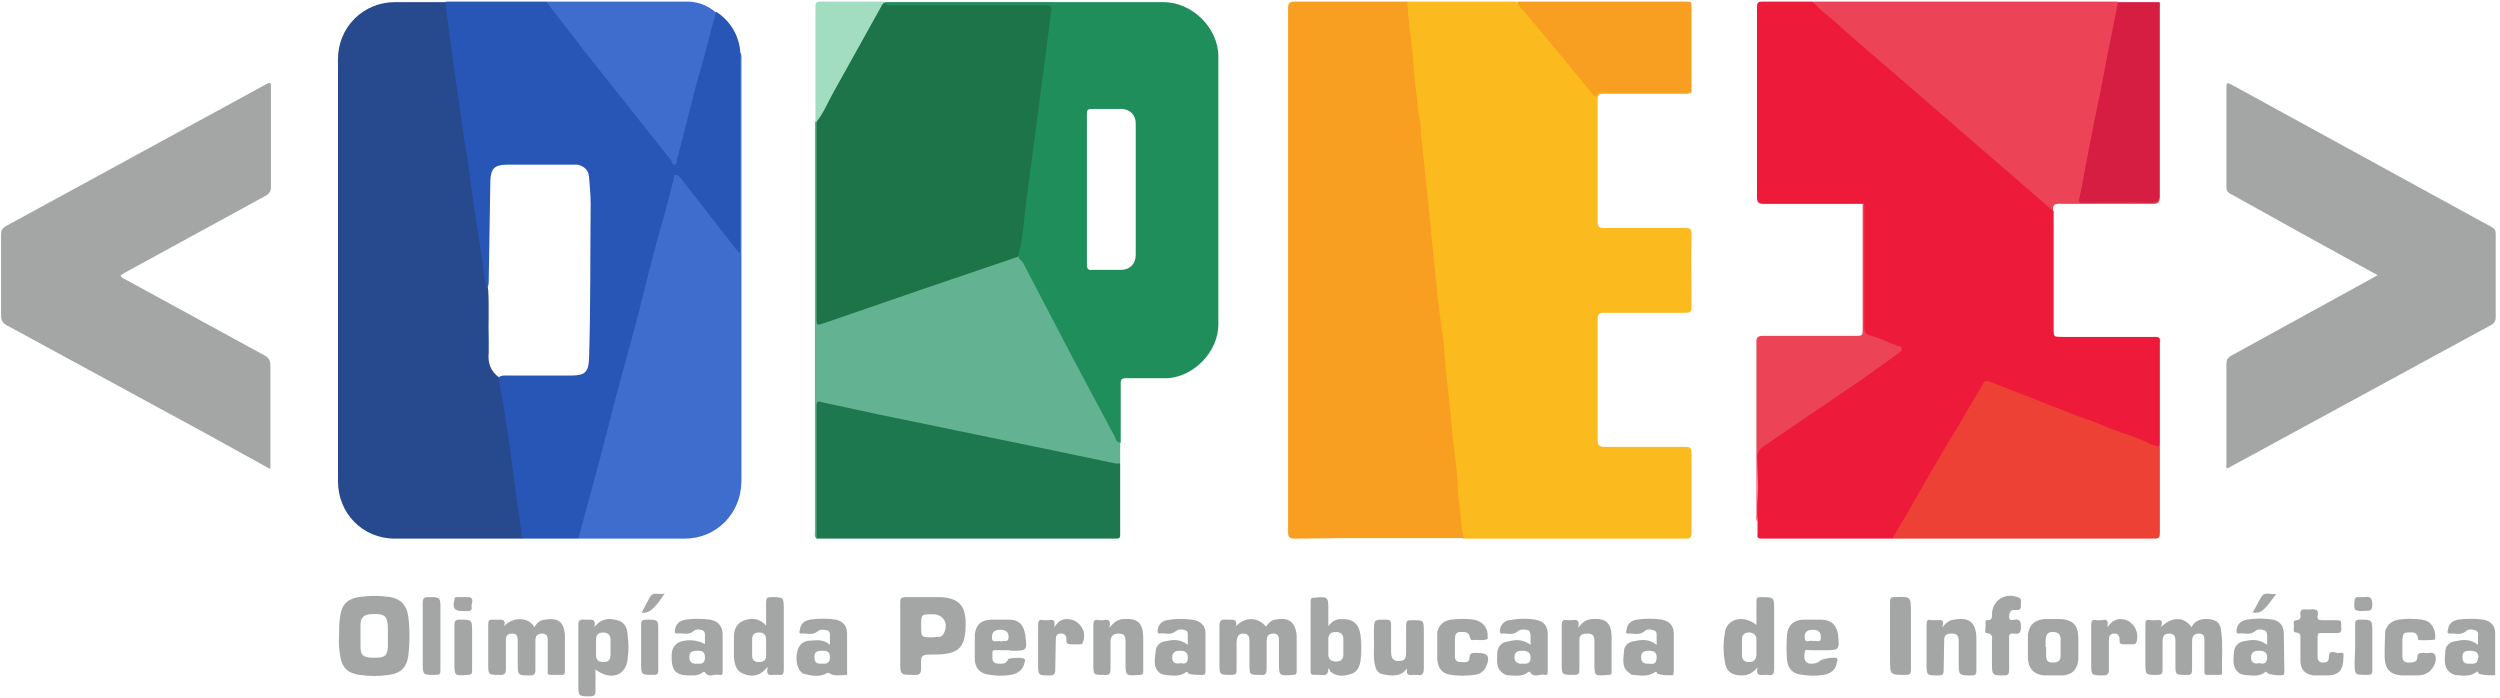
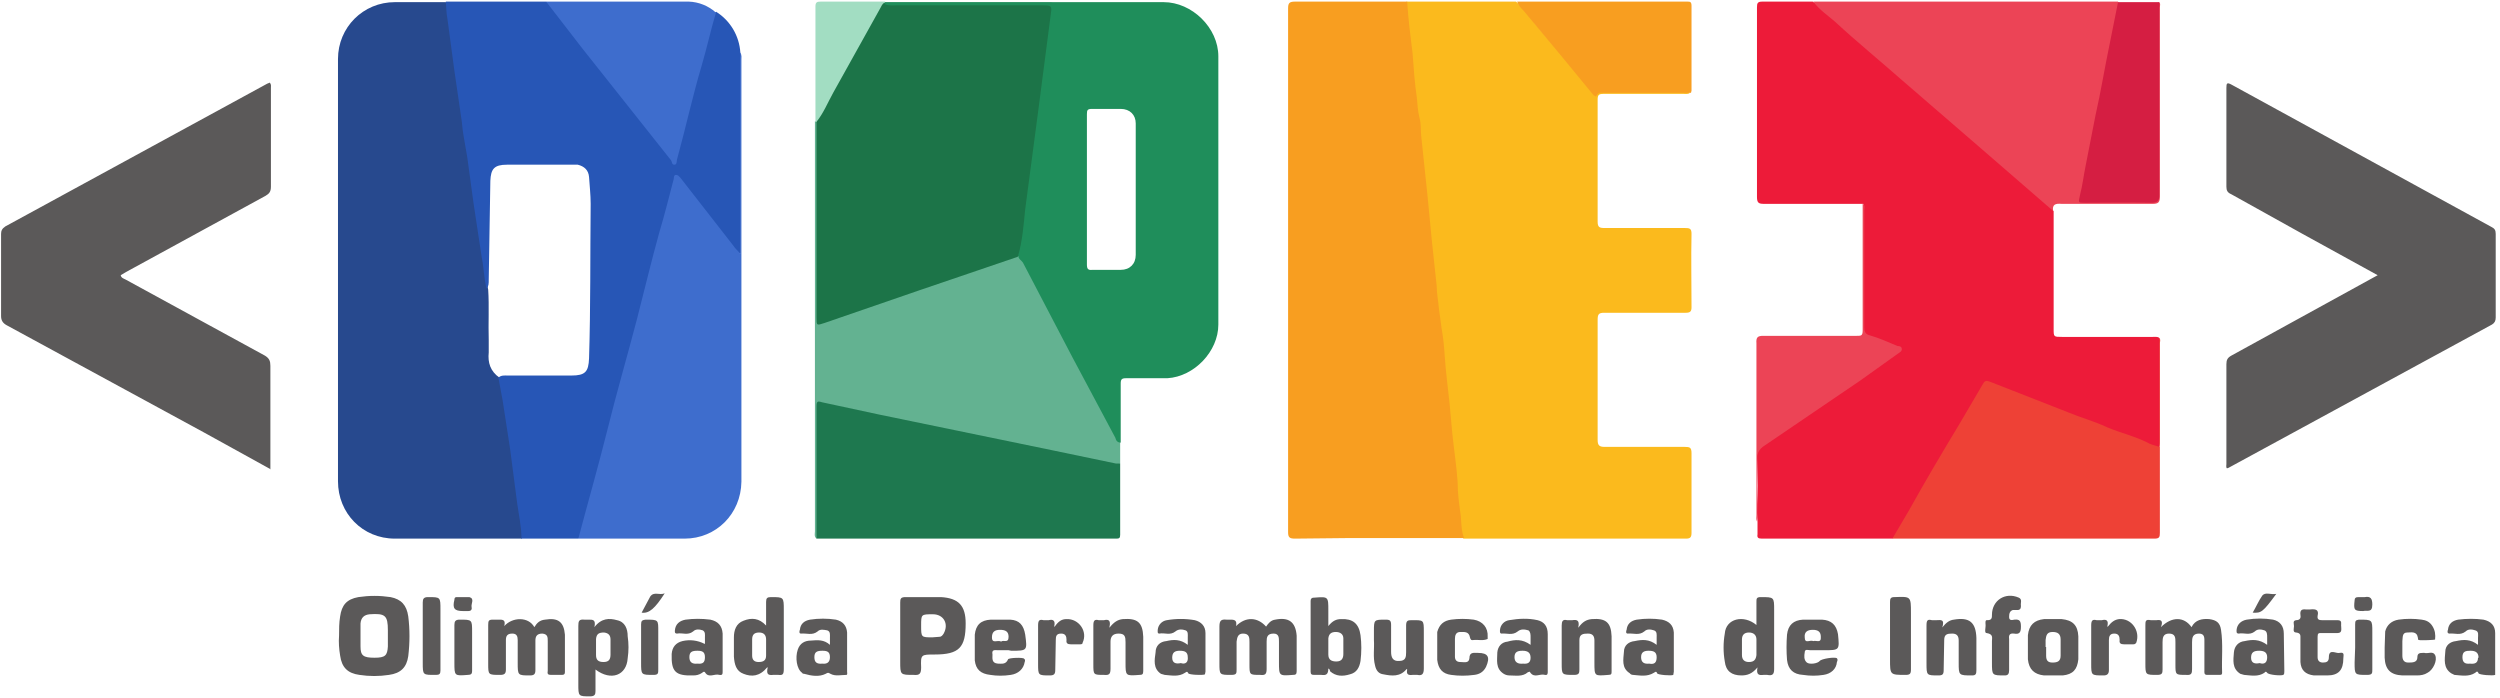
<svg xmlns="http://www.w3.org/2000/svg" width="466" height="130">
  <g fill="none">
    <path fill="#ED1B39" d="M347.3 38h-18.5c-1 0-1.3-.2-1.3-1.3V1.4c0-.8.1-1.1 1-1.1h9.4c1.7 1 3 2.5 4.5 3.8l10.3 8.8 10 8.8 9.8 8.4 9.4 8.2c.4.3.7.7.9 1.1v21.9c0 1.5 0 1.5 1.6 1.5h16.8c.4 0 1-.1 1.3.2.2.3.1.7.1 1v18.2c0 1.4-.1 1.5-1.4 1-2.3-1-4.7-1.8-7-2.7l-7.3-2.8-15.5-6c-1-.4-1.4-.2-2 .7L362 85.2l-7.8 13.2c-.4.7-.7 1.4-1.4 2h-24.4c-.7 0-.9-.2-.8-.8v-2.3c-.2-2.2 0-4.5 0-6.7l-.1-5.9c0-.6.2-1 .7-1.5 8.3-5.6 16.4-11.4 24.6-17l.6-.5c.6-.5.6-.9-.2-1.2-1.6-.6-3-1.3-4.7-1.8-.8-.2-1.1-.6-1.1-1.5v-22c0-.4.1-.9-.1-1.2" />
    <path fill="#FBBA1D" d="M315 17.3c-.3.3-.8.2-1.2.2h-14.9c-.9 0-1.1.2-1.1 1.1v22.7c0 1 .3 1.2 1.2 1.2h15c1 0 1.3.1 1.3 1.1-.1 4.6 0 9.1 0 13.7 0 .8-.3 1-1.1 1H299c-1 0-1.2.3-1.2 1.3V82c0 1 .3 1.3 1.3 1.3H314c1 0 1.3.1 1.3 1.2v14.8c0 .8-.2 1.1-1 1.1h-41.5a2 2 0 0 1-.7-1.4l-1.6-15.4-1.5-15.7-1-9-1.4-12.9-1.6-15.7a296 296 0 0 0-1.3-11.3c-.5-3.5-.7-7-1-10.4l-.7-6.3c-.1-.7-.3-1.4.2-2h20.4c1.3 1.2 2.3 2.5 3.3 3.8 3.4 4.1 7 8.2 10.3 12.3.5.7 1 1.2 1.9.7.2-.1.5 0 .8 0h14.7c.5 0 1-.1 1.4.2" />
    <path fill="#F89E20" d="M262.3.3c.2 3.3.6 6.4 1 9.6.2 2.8.4 5.6.8 8.3.1 1.3.2 2.6.5 3.8.3 1 .2 2.1.3 3.2l1.2 11.4.8 8.3.9 8.4c0 1.4.3 2.8.4 4.1l.5 3.7c.3 1.7.5 3.5.6 5.3.2 3 .6 5.9.9 8.8l.5 5.5c.3 3 .8 6.1 1 9.1 0 2.2.3 4.3.6 6.4.1 1.4.1 2.8.6 4.1h-22l-9.5.1c-1 0-1.3-.2-1.3-1.2V1.6c0-1 .2-1.3 1.3-1.3h21m52.6 17h-16c-.5 0-1-.2-1.4.5-.1.4-.4 0-.6-.1l-6-7.3-7-8.4c-.5-.5-1-1-1.2-1.7h31.7c.5 0 .8 0 .8.8v15.8l-.1.4" />
    <path fill="#27498E" d="M97.2 100.4H73.6c-6 0-10.6-4.7-10.6-10.7V11C63 5.1 67.7.4 73.6.4h9.5c.4.5.4 1.2.5 1.7 1 8 2.1 15.9 3.3 23.8l1.7 10.9 2.3 16.7.1.5c.2 3.1 0 6.3.1 9.4v2.3c-.2 1.9.3 3.5 2 4.7.5 1.2.8 2.4.9 3.7l3.5 24.8c0 .5.1 1-.3 1.6" />
    <path fill="#2756B6" d="M90.7 53.8c-.5-1.9-.5-3.9-.9-5.8l-1.5-9.9-1-7.3c-.3-2.7-1-5.3-1.2-8l-1.4-9.6-1.3-9.7c-.2-1-.2-2-.3-3.2h18.7c.6.3.9.8 1.3 1.3l18.6 23.7 4 4.9 1-3.7c1-4.2 2-8.5 3.3-12.6l2.9-10.7c.1-.4.2-.8.6-1a9.7 9.7 0 0 1 4.5 7.6c.2.4.1.7.1 1v36.5c-.8 0-1.2-.7-1.6-1.2l-8.6-11-1.2-1.4c-.4-.6-.7-.5-.9.2l-1.3 5.1c-1.7 6.1-3.4 12.2-4.9 18.3-1 4.4-2.2 8.7-3.4 13-2.1 7.4-4 15-6 22.4-.5 2.2-1.3 4.4-1.8 6.7a2 2 0 0 1-.6 1H97.2c0-2.3-.5-4.4-.8-6.6l-1.3-10-1.4-9.1-.8-4.3c.5-.5 1.2-.4 1.8-.4h11.8c2.6 0 3.2-.7 3.3-3.2.3-9.6.2-19.2.3-28.8 0-1.7-.2-3.4-.3-5-.1-1.3-.9-2-2.1-2.3H94.5c-2.4 0-3 .8-3.1 3l-.3 18.5c0 .6 0 1.2-.4 1.6" />
-     <path fill="#A4A6A6" d="M443.2 51.3l-14-7.7-13.3-7.4c-.7-.3-.9-.7-.9-1.4V16.4c0-.9.1-1.1 1-.6l48.4 26.5c.6.3.8.6.8 1.3v15.6c0 .6-.2 1-.7 1.3l-49.1 26.7-.3.1c-.2-.2-.1-.6-.1-.8V67.9c0-.8.2-1.2.9-1.6l26.2-14.4 1.1-.6zM50.5 87.5L38 80.6l-36.8-20c-.7-.4-1-.9-1-1.7V43.6c0-.6.2-1 .8-1.4l48.8-26.6.5-.2c.3.4.2.7.2 1v18.4c0 .9-.3 1.3-1 1.7l-26 14.2-1 .6c.1.5.5.6.9.8l26 14.2c.8.5 1 1 1 1.9v19.3h.1zm179.9 29.2c1.8-1.8 4-1.7 5.6.1.4-.6.9-1.2 1.7-1.3 2.5-.5 3.8.4 4 3v6.6c0 .6-.2.7-.7.7-2.6.2-2.6.2-2.6-2.4v-3.8c0-.7 0-1.5-1-1.5-1.2 0-1.3.7-1.3 1.5v5.1c0 1-.3 1.2-1.2 1.1-2 0-2 0-2-2v-4.1c0-.8 0-1.6-1.2-1.6-1 0-1.1.8-1.2 1.5v5.2c0 .7 0 1-1 1-2.2 0-2.2 0-2.2-2.2v-6.8c0-1.1.3-1.4 1.3-1.3h.8c.8 0 1.2.2 1 1.2zm-136.4 0c1.5-1.7 4.5-1.8 5.6.2.5-.8 1-1.3 2-1.4 2.4-.4 3.5.4 3.7 2.8v7c0 .4-.2.5-.6.5h-2c-.6 0-.7-.2-.6-.8v-5.5c0-.7 0-1.3-1-1.4-1 0-1.3.5-1.3 1.3v5.5c0 .7-.2 1-1 1-2.3 0-2.3 0-2.3-2.4v-4.2c0-.7-.2-1.2-1-1.2-.9 0-1.2.4-1.2 1.2v5.5c0 .8-.3 1-1.1 1-2.2 0-2.2 0-2.2-2.1v-7.2c0-.8.1-1 .9-1h1.3c.8 0 1 .3.8 1.2zm308.8.2c2-2 4.3-2 5.7 0 .7-1.4 2-1.6 3.3-1.5 1.4.2 2 .7 2.2 2 .4 2.7.1 5.3.2 7.9 0 .3 0 .5-.4.5h-2.4c-.6 0-.5-.5-.5-.8v-5.3c0-.7.1-1.6-1-1.6-1.2 0-1.3.8-1.3 1.6v5c0 .8-.1 1.2-1.1 1.1-2 0-2 0-2-2v-4.1c0-.8 0-1.6-1.2-1.6-1.1 0-1.2.8-1.2 1.6v5.1c0 .7-.1 1-1 1-2.2 0-2.2 0-2.2-2.2v-7c0-.8 0-1.2 1-1h1.1c.7-.1 1.3 0 .8 1.3zm-140.6 7.8c-1.2 1.5-2.8 1.3-4.3 1-.9-.1-1.4-.7-1.6-1.7-.4-1.5-.1-3.1-.2-4.7v-1.6c0-2.2 0-2.2 2.2-2.2.8 0 1 .2 1 1v5c0 1 .3 1.8 1.5 1.7 1.2 0 1.3-.7 1.3-1.6v-5c0-.9.3-1 1-1 2.3 0 2.3-.1 2.3 2.2v6.8c0 1-.3 1.4-1.2 1.2h-.9c-.8.1-1.2-.1-1-1l-.1-.1zm32-7.7c.8-1.1 1.5-1.5 2.5-1.6 2.6-.2 3.6.6 3.7 3.2v6.5c0 .5 0 .7-.6.7-2.6.2-2.6.3-2.6-2.3v-4.1c0-.8-.3-1.3-1.2-1.3-.9 0-1.6.1-1.6 1.2v5.5c0 .7-.1 1-1 1-2.3 0-2.3 0-2.3-2.2v-7c0-.8.2-1.2 1-1h1c.7-.1 1.4-.1 1.1 1.3v.1zm-87.4 0c.8-1 1.5-1.5 2.5-1.6 2.7-.2 3.7.6 3.8 3.3v6.4c0 .6-.2.7-.7.7-2.6.2-2.6.2-2.6-2.3v-3.8c0-1-.1-1.6-1.3-1.6-1.1 0-1.5.6-1.5 1.5v5c0 1-.2 1.3-1.2 1.2-2 0-2 0-2-2v-7.2c0-.9.2-1.2 1-1h1c.8-.2 1.3 0 1 1.3v.1zm155.2 0c.8-1 1.4-1.4 2.2-1.5 2.9-.5 4.1.5 4.2 3.4v6c0 .7-.1 1-.8 1-2.5 0-2.5 0-2.5-2.4v-4.1c0-.8-.3-1.3-1.2-1.3-.9 0-1.5.1-1.5 1.2l-.1 5.6c0 .8-.2 1-1 1-2.2 0-2.2 0-2.2-2.3v-7c0-1 .2-1.2 1-1h.9c.7 0 1.6-.3 1 1.5v-.1zm-94.1 3.6v-2.8c.4-1.4 1.2-2.1 2.6-2.3a16 16 0 0 1 4.2 0c1.7.3 2.7 1.5 2.6 3.2v.4c-.9.4-1.8.1-2.6.2-.5.1-.6-.1-.7-.5-.2-1.1-1-1-1.8-1s-1 .6-1 1.3v3.3c0 .7.4 1 1 1 .7 0 1.6.3 1.7-.7 0-1.2.8-1 1.6-1 1.9 0 2.3.8 1.5 2.6-.5 1-1.3 1.4-2.2 1.5-1.5.2-2.9.2-4.3 0-1.6-.2-2.4-1.1-2.6-2.8v-2.4zm176.6.1l.1-3c.3-1.2 1.2-2 2.5-2.2 1.4-.2 2.9-.2 4.3 0 .8.1 1.5.4 2 1.2.5.8.6 1.6.5 2.5 0 .1-2.7.2-3 .1-.2 0-.2-.2-.2-.4-.2-1.3-1.2-1-2-1-1 0-.8 1-.9 1.6v2.7c0 .8.3 1.3 1.1 1.3s1.7 0 1.7-1c0-.7.4-.8 1-.8h.3c.7.2 1.6-.4 2 .4.5 1-.4 2.8-1.4 3.3-.6.4-1.3.5-2 .5h-2.7c-2.2-.1-3.2-1.1-3.3-3.3v-2 .1zm-15.7.3v-2c0-.5.1-1-.8-1.1-.7 0-.4-.8-.4-1.2 0-.4-.3-1 .4-1.1.8 0 .9-.5.8-1-.1-.8.2-1.1 1-1h.8c1-.1 1.7 0 1.4 1.2-.1.7.3.8.8.8h2.9c1 0 .6.7.7 1.2 0 .5.2 1.2-.7 1.2h-3c-.5 0-.7 0-.7.7v3.8c0 .7.4 1 1 1 .7 0 1.1-.2 1.1-1 0-1.7 1.4-.6 2-.8 1-.2.7.5.7 1 0 2.2-.9 3.2-3 3.2h-2.5c-1.6-.2-2.4-1-2.5-2.5V121zm-57.5 1v-2.5c0-.6.3-1.3-1-1.5-.5 0-.1-1.1-.2-1.7 0-.3-.1-.8.4-.7.8 0 .8-.5.8-1 0-2.7 2.5-4.3 5-3.2.7.3.3 1 .4 1.5 0 .3 0 .7-.5.8h-1c-.6.2-.7.7-.7 1.3 0 .7.5.6 1 .5 1-.1 1.2.3 1.2 1.3s-.2 1.5-1.3 1.3c-.8-.1-1 .3-.9 1v5.8c0 .7-.2 1-.8 1-2.4 0-2.4 0-2.4-2.4V122zm-19-3.5v-6.3c0-.6.1-.9.8-.9 3.1-.1 3.1-.2 3.1 3v10.5c0 .8-.2 1-1 1-2.9 0-2.9 0-2.9-2.9v-4.4zm40.6-1.7c.7-.9 1.3-1.3 2.1-1.4 2.3-.2 4 2.2 3.2 4.4-.2.3-.4.3-.6.3h-1.7c-.6 0-.9-.2-.8-.8 0-.7-.2-1.2-1-1.2s-1 .5-1 1.2v5.6c0 .7-.3 1-1 1-2.3 0-2.3 0-2.3-2.2v-7.1c0-.9.2-1.2 1-1h1c.8-.2 1.3 0 1 1.2h.1zm-196.3 0c.7-1 1.3-1.4 2.2-1.4 2.3-.1 4 2.3 3 4.4 0 .3-.3.3-.5.3h-1.7c-.6 0-.9-.2-.8-.8 0-.7-.2-1.2-1-1.2-.9 0-1 .5-1 1.2l-.1 5.6c0 .7-.2 1-1 1-2.2 0-2.2 0-2.2-2.2v-7.1c0-.9.2-1.2 1-1h1c.7-.2 1.3 0 1 1.2h.1zm-114.5 1.7v6.5c0 .6-.2.8-.8.8-2.5 0-2.5.1-2.5-2.3v-11.2c0-.7.2-1 1-1 2.3 0 2.3 0 2.3 2.3v4.9zm37.4 2.2v-4.3c0-.7.2-.8.8-.9 2.5 0 2.4 0 2.4 2.3v7c0 .7 0 1-.9 1-2.3 0-2.3 0-2.3-2.3v-2.8zm319.5 0v-4.3c0-.7.1-.8.7-.9 2.5 0 2.5 0 2.5 2.3v7c0 .7 0 1-1 1-2.3 0-2.3 0-2.3-2.3l.1-2.8zm-351 .1v4.3c0 .5-.2.7-.8.7-2.5.2-2.5.2-2.5-2.3v-7c0-.7.2-1 1-1 2.3 0 2.3 0 2.3 2.3v3zm-1.7-6.9c-1.6 0-2-.5-1.6-2.1 0-.3.1-.5.4-.5h2.4c1 .3.3 1.2.4 1.8.1.4 0 .8-.6.8h-1zm354.2 0c-1.7 0-1.8-.2-1.6-2 0-.4.2-.6.7-.6h1.2c1.1-.2 1.4.3 1.4 1.4 0 1.6-1 1-1.7 1.2zm-368.2 4.6v-1c0-2.8-.5-3.2-3.4-3-1 .1-1.6.6-1.7 1.7v4.3c0 1.7.5 2.1 2.6 2.1 2 0 2.4-.4 2.5-2.1v-2zm-9.1 0c0-1.2 0-2.4.2-3.6.3-2.1 1.2-3.2 3.4-3.6 2-.3 4-.3 6 0 2 .4 3 1.5 3.3 3.6.3 2.4.3 4.9 0 7.4-.3 2.1-1.4 3.2-3.6 3.5a18 18 0 0 1-5.5 0c-2.2-.3-3.3-1.4-3.6-3.6-.2-1.2-.3-2.5-.2-3.7zm110.6.3l1.3-.1c.4 0 .6-.3.8-.6 1-1.8 0-3.6-2-3.6-2.2 0-2.2 0-2.2 2.1 0 2.2 0 2.2 2.1 2.2zm-6-.3v-6.2c0-.7.1-1 1-1h6.6c3.3.2 4.6 1.6 4.6 4.9 0 4.5-1.2 5.8-5.8 5.8-2.5 0-2.6 0-2.5 2.4 0 1.2-.3 1.5-1.4 1.4-2.5 0-2.5 0-2.5-2.5v-4.8zm-27.6 2.1v1.6c0 .8.4 1.2 1.2 1.2.9 0 1.4-.3 1.4-1.2v-3c0-.8-.4-1.3-1.3-1.3s-1.3.4-1.3 1.3v1.4zm2.8 3.8c-1.4 1.7-2.9 1.8-4.4 1.2-1.4-.5-1.7-1.8-1.8-3.2v-3.6c0-1.3.4-2.6 1.8-3.1 1.5-.6 2.9-.5 4.2.9v-4.4c0-.7.2-.9.9-.9 2.4 0 2.4 0 2.4 2.4v11c0 1-.2 1.2-1 1.1h-1c-.9.1-1.3-.1-1-1.4h-.1zm181.7-2.3c0 .9.5 1.3 1.3 1.3 1 0 1.3-.5 1.4-1.3v-2.9c0-.8-.5-1.3-1.4-1.3-.9 0-1.3.5-1.3 1.3v2.9zm2.9 2.3c-1 1.2-1.9 1.5-3 1.5-1.8 0-2.9-.8-3.1-2.6-.3-1.7-.3-3.5 0-5.2.2-2.8 3.5-3.6 5.9-1.6v-4.3c0-.6 0-.9.8-.9 2.5 0 2.5 0 2.5 2.4v11c0 1-.3 1.3-1.3 1.1h-.7c-.8.1-1.4 0-1.1-1.4zm-77.2-3.7V119c0-.8-.6-1.2-1.4-1.2-.8 0-1.3.3-1.4 1.2v3c0 1 .6 1.3 1.5 1.3 1 0 1.3-.6 1.3-1.4v-1.3.1zm-2.8-4c.8-1 1.5-1.3 2.4-1.3 2.1-.1 3.3.8 3.6 3 .2 1.5.2 3.2 0 4.8-.2 1.2-.7 2.2-2 2.5-1.3.4-2.6.4-3.7-.6 0-.2 0-.3-.3-.5 0 1.2-.5 1.3-1.3 1.2H245c-.5 0-.7-.1-.7-.6V112c0-.4.2-.6.6-.6h.1c2.6-.2 2.6-.2 2.6 2.4v2.9zm-133.8 3.9v-1.4c0-.8-.4-1.2-1.2-1.3-.9 0-1.4.2-1.5 1.2v3c0 .9.4 1.3 1.4 1.3 1 0 1.3-.5 1.3-1.4v-1.4zm-3-3.7c1.3-1.7 2.8-1.7 4.2-1.3 1.5.3 2 1.6 2 3a14 14 0 0 1 0 4.1c-.2 3.2-3.1 4.3-6 2.1v4c0 .6-.1 1-1 1-2.2 0-2.2 0-2.2-2.3v-10.8c0-.9.1-1.3 1.1-1.2h.9c.7 0 1.3 0 1 1.4zm270.6 3.7v1.6c0 .9.3 1.3 1.2 1.3 1 0 1.5-.3 1.5-1.3v-3c0-1-.5-1.4-1.5-1.4-1.1 0-1.2.7-1.3 1.5v1.3h.1zm6 0v2.3c-.2 1.9-1 2.8-2.9 3H381c-1.8-.2-2.8-1.1-3-3v-4.5c.2-1.9 1.2-2.8 3-3h3.3c2 .2 3 1.1 3.1 3.2v2zm-232.7 1.9c0-1-.5-1.2-1.4-1.2-1 0-1.5.2-1.5 1.2s.5 1.3 1.5 1.2c.8.1 1.4-.2 1.4-1.2zm0-2.3v-1.4c0-.5.1-1.1-.5-1.3-.6-.1-1.3-.3-1.8.2-1 .8-2 .3-3.1.4-.4 0-.3-.5-.2-.7.1-1.1.8-1.7 1.9-1.9a16 16 0 0 1 4.8 0c1.3.3 2 1.1 2.1 2.4v7.3c0 .2.1.5-.1.6-1 0-2.1.3-3-.2-.4-.2-.4-.3-.9 0-1.2.6-2.6.4-4 0-.1 0-.3 0-.4-.2-1-.7-1.3-2.8-.8-4.3.4-1.2 1.3-1.7 2.5-1.7 1.2-.1 2.4-.2 3.5.8zm66.7 2.3c0-1-.6-1.2-1.5-1.2s-1.4.3-1.4 1.3.7 1.2 1.6 1c.9.3 1.4-.2 1.3-1.1zm0-2.3v-1.4c0-.5.1-1.1-.4-1.3-.6-.2-1.3-.3-1.9.2-1 .8-2 .2-3 .4-.4 0-.3-.4-.3-.7a2 2 0 0 1 1.7-1.8c1.7-.3 3.5-.3 5.2 0 1.2.3 2 1.1 2 2.4v7.2l-.1.5c-.3.2-3 .1-3.1-.2-.2-.4-.3-.3-.6-.1-1.2.8-2.5.5-3.8.4l-.7-.2c-1.5-1-1.2-2.6-1-4 0-1.2.8-2 2-2.1 1.3-.3 2.6-.4 4 .7zm87.4 2.3c0-1-.6-1.2-1.5-1.2s-1.4.3-1.4 1.2c0 1 .6 1.3 1.5 1.2 1 .2 1.4-.2 1.4-1.2zm0-2.3v-1.4c0-.5.1-1.1-.5-1.3-.6-.2-1.3-.3-1.8.2-1 .8-2 .3-3.1.4-.4 0-.3-.5-.2-.7.1-1.1.8-1.7 1.9-1.9a16 16 0 0 1 4.7 0c1.3.3 2.1 1 2.2 2.4v7.3l-.1.6c-.3.2-3 0-3-.3-.2-.5-.4-.2-.6-.1-1.3.8-2.6.5-3.9.4-.2 0-.5-.1-.6-.3-1.6-1-1.2-2.6-1.1-4 0-1.2.9-1.9 2-2 1.4-.3 2.7-.4 4.1.7zm113.8 2.3c0-1-.7-1.2-1.5-1.2-1 0-1.5.3-1.5 1.3s.7 1.2 1.6 1c.9.3 1.4-.1 1.4-1.1zm0-2.3v-1.4c0-.5 0-1.1-.5-1.3-.6-.2-1.3-.3-1.8.2-1 .8-2 .2-3 .4-.5 0-.4-.4-.4-.7.1-1 .8-1.7 1.9-1.9a15 15 0 0 1 4.9 0c1.3.3 2 1.2 2 2.6l.1 7c0 .3 0 .6-.2.7-.4.2-2.8 0-3-.4-.2-.3-.4-.2-.5 0-1.2.8-2.5.5-3.8.4l-.7-.2c-1.6-1-1.3-2.6-1.2-4 .1-1.2.9-2 2-2.1 1.4-.3 2.7-.4 4.2.7zm39.4 2.4c0-1-.6-1.3-1.5-1.3s-1.5.1-1.5 1.2c0 1 .5 1.3 1.4 1.2.9.1 1.5-.1 1.5-1.1h.1zm-.1-2.4v-1.3c0-.5.2-1.2-.5-1.4-.6-.2-1.3-.3-1.8.2-1 .8-2 .3-3 .4-.5 0-.4-.5-.3-.7.1-1.1.8-1.7 1.9-1.9 1.6-.2 3.2-.2 4.7 0 1.4.3 2.2 1.1 2.2 2.5v7.8c-.4.2-3 0-3.1-.3-.2-.5-.4-.3-.6-.1-1.2.8-2.6.5-3.9.4l-.6-.3c-1.5-1-1.2-2.6-1.1-4 0-1.2.9-1.9 2-2 1.4-.3 2.7-.4 4.1.7zm-176.6 2.4c0-1-.6-1.3-1.5-1.3s-1.5.2-1.5 1.2.7 1.3 1.6 1.2c.9.1 1.4-.2 1.4-1.1zm0-2.4v-1.4c0-.5 0-1-.4-1.3-.7-.2-1.4-.3-2 .2-1 .8-2 .3-3 .4-.4 0-.3-.5-.3-.7a2 2 0 0 1 1.7-1.8c1.8-.3 3.5-.4 5.3 0 1.2.3 1.9 1.1 1.9 2.6v7c0 .3 0 .7-.5.6-1-.3-2 .7-2.8-.5 0-.2-.3 0-.4 0-1 .9-2.3.6-3.5.6a2 2 0 0 1-1-.3c-1.6-1-1.2-2.6-1.2-4 .1-1.1.8-1.9 1.9-2 1.4-.4 2.8-.5 4.3.6zm-153.9 2.3c0-1-.5-1.2-1.4-1.2-1 0-1.5.2-1.5 1.2s.6 1.3 1.5 1.2c1 .1 1.4-.2 1.4-1.2zm0-2.5v-1.2c0-.5.1-1-.4-1.3-.6-.2-1.3-.3-1.8.2-1 .8-2 .2-3 .4-.5 0-.4-.4-.4-.6.1-1.2.9-1.8 2-2 1.5-.2 3-.2 4.6 0 1.4.3 2.2 1.1 2.3 2.6v7c0 .5 0 .8-.6.7-.9-.3-2 .7-2.7-.5-.2-.2-.4 0-.5.1-.6.4-1.1.5-1.7.5-3.3.1-4.1-.7-4-4 .1-1.3.8-2.1 2-2.4a6 6 0 0 1 4.1.5h.1zm56.6-1.3c0-1-.6-1.3-1.6-1.3s-1.5.4-1.5 1.4c0 1.3 1.1.4 1.7.8.4-.4 1.4.4 1.4-.9zm0 2.5h-2c-.5 0-1.2-.2-1 .8 0 .7-.2 1.6 1 1.7.7 0 1.5.2 1.9-.8.1-.3 2.9-.4 3-.1.2.1.2.4.1.6-.2 1.3-1.2 2.2-2.6 2.4-1.3.2-2.6.2-3.8 0-1.8-.2-2.7-1-2.9-2.7v-4.8c.2-1.8 1.1-2.7 3-2.8h3.6c1.7.1 2.5 1 2.8 2.8.4 3 .4 3-2.6 3l-.5-.1zm151.4-2.5c0-1-.6-1.3-1.5-1.3-1 0-1.6.4-1.5 1.4 0 1.3 1 .4 1.6.7.5-.2 1.5.5 1.4-.8zm0 2.5h-2c-.3 0-1-.3-1 .4-.1.6-.2 1.4.4 1.9.5.4 2 .2 2.4-.3.3-.4 2.8-.8 3.2-.5.2.2.1.5 0 .7-.1 1.3-1.1 2.2-2.5 2.4-1.3.2-2.5.2-3.8 0-1.8-.1-2.8-1-3-2.8a30 30 0 0 1 0-4.7c.2-1.8 1.2-2.7 3-2.8h3.5c1.8.1 2.7 1 3 2.7.3 3 .3 3-2.6 3h-.6zm-219.8-7l1.6-3c.7-1 1.7-.2 2.7-.6-1.8 2.8-2.9 3.8-4.3 3.6zm304.7-3.5c-2.5 3.4-2.8 3.6-4.4 3.5.6-1 1.1-2.2 1.8-3.2.6-.7 1.6-.1 2.6-.3z" />
+     <path fill="#5B5959" d="M443.2 51.3l-14-7.7-13.3-7.4c-.7-.3-.9-.7-.9-1.4V16.4c0-.9.1-1.1 1-.6l48.4 26.5c.6.3.8.6.8 1.3v15.6c0 .6-.2 1-.7 1.3l-49.1 26.7-.3.1c-.2-.2-.1-.6-.1-.8V67.9c0-.8.2-1.2.9-1.6l26.2-14.4 1.1-.6zM50.5 87.5L38 80.6l-36.8-20c-.7-.4-1-.9-1-1.7V43.6c0-.6.2-1 .8-1.4l48.8-26.6.5-.2c.3.4.2.7.2 1v18.4c0 .9-.3 1.3-1 1.7l-26 14.2-1 .6c.1.5.5.6.9.8l26 14.2c.8.5 1 1 1 1.9v19.3h.1zm179.9 29.2c1.8-1.8 4-1.7 5.6.1.4-.6.9-1.2 1.7-1.3 2.5-.5 3.8.4 4 3v6.6c0 .6-.2.7-.7.7-2.6.2-2.6.2-2.6-2.4v-3.8c0-.7 0-1.5-1-1.5-1.2 0-1.3.7-1.3 1.5v5.1c0 1-.3 1.2-1.2 1.1-2 0-2 0-2-2v-4.1c0-.8 0-1.6-1.2-1.6-1 0-1.1.8-1.2 1.5v5.2c0 .7 0 1-1 1-2.2 0-2.2 0-2.2-2.2v-6.8c0-1.1.3-1.4 1.3-1.3h.8c.8 0 1.2.2 1 1.2zm-136.4 0c1.5-1.7 4.5-1.8 5.6.2.5-.8 1-1.3 2-1.4 2.4-.4 3.5.4 3.7 2.8v7c0 .4-.2.5-.6.5h-2c-.6 0-.7-.2-.6-.8v-5.5c0-.7 0-1.3-1-1.4-1 0-1.3.5-1.3 1.3v5.5c0 .7-.2 1-1 1-2.3 0-2.3 0-2.3-2.4v-4.2c0-.7-.2-1.2-1-1.2-.9 0-1.2.4-1.2 1.2v5.5c0 .8-.3 1-1.1 1-2.2 0-2.2 0-2.2-2.1v-7.2c0-.8.1-1 .9-1h1.3c.8 0 1 .3.8 1.2zm308.8.2c2-2 4.3-2 5.7 0 .7-1.4 2-1.6 3.3-1.5 1.4.2 2 .7 2.2 2 .4 2.7.1 5.3.2 7.9 0 .3 0 .5-.4.5h-2.4c-.6 0-.5-.5-.5-.8v-5.3c0-.7.1-1.6-1-1.6-1.2 0-1.3.8-1.3 1.6v5c0 .8-.1 1.2-1.1 1.1-2 0-2 0-2-2v-4.1c0-.8 0-1.6-1.2-1.6-1.1 0-1.2.8-1.2 1.6v5.1c0 .7-.1 1-1 1-2.2 0-2.2 0-2.2-2.2v-7c0-.8 0-1.2 1-1h1.1c.7-.1 1.3 0 .8 1.3zm-140.6 7.8c-1.2 1.5-2.8 1.3-4.3 1-.9-.1-1.4-.7-1.6-1.7-.4-1.5-.1-3.1-.2-4.7v-1.6c0-2.2 0-2.2 2.2-2.2.8 0 1 .2 1 1v5c0 1 .3 1.8 1.5 1.7 1.2 0 1.3-.7 1.3-1.6v-5c0-.9.3-1 1-1 2.3 0 2.3-.1 2.3 2.2v6.8c0 1-.3 1.4-1.2 1.2h-.9c-.8.1-1.2-.1-1-1l-.1-.1zm32-7.7c.8-1.1 1.5-1.5 2.5-1.6 2.6-.2 3.6.6 3.7 3.2v6.5c0 .5 0 .7-.6.7-2.6.2-2.6.3-2.6-2.3v-4.1c0-.8-.3-1.3-1.2-1.3-.9 0-1.6.1-1.6 1.2v5.5c0 .7-.1 1-1 1-2.3 0-2.3 0-2.3-2.2v-7c0-.8.2-1.2 1-1h1c.7-.1 1.4-.1 1.1 1.3v.1zm-87.4 0c.8-1 1.5-1.5 2.5-1.6 2.7-.2 3.7.6 3.8 3.3v6.4c0 .6-.2.7-.7.7-2.6.2-2.6.2-2.6-2.3v-3.8c0-1-.1-1.6-1.3-1.6-1.1 0-1.5.6-1.5 1.5v5c0 1-.2 1.3-1.2 1.2-2 0-2 0-2-2v-7.2c0-.9.2-1.2 1-1h1c.8-.2 1.3 0 1 1.3v.1zm155.2 0c.8-1 1.4-1.4 2.2-1.5 2.9-.5 4.1.5 4.2 3.4v6c0 .7-.1 1-.8 1-2.5 0-2.5 0-2.5-2.4v-4.1c0-.8-.3-1.3-1.2-1.3-.9 0-1.5.1-1.5 1.2l-.1 5.6c0 .8-.2 1-1 1-2.2 0-2.2 0-2.2-2.3v-7c0-1 .2-1.2 1-1h.9c.7 0 1.6-.3 1 1.5v-.1zm-94.1 3.6v-2.8c.4-1.4 1.2-2.1 2.6-2.3a16 16 0 0 1 4.2 0c1.7.3 2.7 1.5 2.6 3.2v.4c-.9.4-1.8.1-2.6.2-.5.1-.6-.1-.7-.5-.2-1.1-1-1-1.8-1s-1 .6-1 1.3v3.3c0 .7.4 1 1 1 .7 0 1.6.3 1.7-.7 0-1.2.8-1 1.6-1 1.9 0 2.3.8 1.5 2.6-.5 1-1.3 1.4-2.2 1.5-1.5.2-2.9.2-4.3 0-1.6-.2-2.4-1.1-2.6-2.8v-2.4zm176.6.1l.1-3c.3-1.2 1.2-2 2.5-2.2 1.4-.2 2.9-.2 4.3 0 .8.1 1.5.4 2 1.2.5.8.6 1.6.5 2.5 0 .1-2.7.2-3 .1-.2 0-.2-.2-.2-.4-.2-1.3-1.2-1-2-1-1 0-.8 1-.9 1.6v2.7c0 .8.3 1.3 1.1 1.3s1.7 0 1.7-1c0-.7.4-.8 1-.8h.3c.7.2 1.6-.4 2 .4.5 1-.4 2.8-1.4 3.3-.6.4-1.3.5-2 .5h-2.7c-2.2-.1-3.2-1.1-3.3-3.3v-2 .1zm-15.7.3v-2c0-.5.1-1-.8-1.1-.7 0-.4-.8-.4-1.2 0-.4-.3-1 .4-1.1.8 0 .9-.5.8-1-.1-.8.2-1.1 1-1h.8c1-.1 1.7 0 1.4 1.2-.1.7.3.8.8.8h2.9c1 0 .6.7.7 1.2 0 .5.2 1.2-.7 1.2h-3c-.5 0-.7 0-.7.7v3.8c0 .7.4 1 1 1 .7 0 1.1-.2 1.1-1 0-1.7 1.4-.6 2-.8 1-.2.7.5.7 1 0 2.2-.9 3.2-3 3.2h-2.5c-1.6-.2-2.4-1-2.5-2.5V121zm-57.5 1v-2.5c0-.6.3-1.3-1-1.5-.5 0-.1-1.1-.2-1.7 0-.3-.1-.8.4-.7.8 0 .8-.5.8-1 0-2.7 2.5-4.3 5-3.2.7.3.3 1 .4 1.5 0 .3 0 .7-.5.8h-1c-.6.2-.7.7-.7 1.3 0 .7.5.6 1 .5 1-.1 1.2.3 1.2 1.3s-.2 1.5-1.3 1.3c-.8-.1-1 .3-.9 1v5.8c0 .7-.2 1-.8 1-2.4 0-2.4 0-2.4-2.4V122zm-19-3.5v-6.3c0-.6.1-.9.8-.9 3.1-.1 3.1-.2 3.1 3v10.5c0 .8-.2 1-1 1-2.9 0-2.9 0-2.9-2.9v-4.4zm40.6-1.7c.7-.9 1.3-1.3 2.1-1.4 2.3-.2 4 2.2 3.2 4.4-.2.3-.4.3-.6.3h-1.7c-.6 0-.9-.2-.8-.8 0-.7-.2-1.2-1-1.2s-1 .5-1 1.2v5.6c0 .7-.3 1-1 1-2.3 0-2.3 0-2.3-2.2v-7.1c0-.9.2-1.2 1-1h1c.8-.2 1.3 0 1 1.2h.1zm-196.3 0c.7-1 1.3-1.4 2.2-1.4 2.3-.1 4 2.3 3 4.4 0 .3-.3.3-.5.3h-1.7c-.6 0-.9-.2-.8-.8 0-.7-.2-1.2-1-1.2-.9 0-1 .5-1 1.2l-.1 5.6c0 .7-.2 1-1 1-2.2 0-2.2 0-2.2-2.2v-7.1c0-.9.2-1.2 1-1h1c.7-.2 1.3 0 1 1.2h.1zm-114.5 1.7v6.5c0 .6-.2.8-.8.8-2.5 0-2.5.1-2.5-2.3v-11.2c0-.7.2-1 1-1 2.3 0 2.3 0 2.3 2.3v4.9zm37.4 2.2v-4.3c0-.7.2-.8.8-.9 2.5 0 2.4 0 2.4 2.3v7c0 .7 0 1-.9 1-2.3 0-2.3 0-2.3-2.3v-2.8zm319.5 0v-4.3c0-.7.1-.8.7-.9 2.5 0 2.5 0 2.5 2.3v7c0 .7 0 1-1 1-2.3 0-2.3 0-2.3-2.3l.1-2.8zm-351 .1v4.3c0 .5-.2.7-.8.7-2.5.2-2.5.2-2.5-2.3v-7c0-.7.2-1 1-1 2.3 0 2.3 0 2.3 2.3v3zm-1.7-6.9c-1.6 0-2-.5-1.6-2.1 0-.3.1-.5.4-.5h2.4c1 .3.3 1.2.4 1.8.1.4 0 .8-.6.8h-1zm354.2 0c-1.7 0-1.8-.2-1.6-2 0-.4.2-.6.7-.6h1.2c1.1-.2 1.4.3 1.4 1.4 0 1.6-1 1-1.7 1.2zm-368.2 4.6v-1c0-2.8-.5-3.2-3.4-3-1 .1-1.6.6-1.7 1.7v4.3c0 1.7.5 2.1 2.6 2.1 2 0 2.4-.4 2.5-2.1v-2zm-9.1 0c0-1.2 0-2.4.2-3.6.3-2.1 1.2-3.2 3.4-3.6 2-.3 4-.3 6 0 2 .4 3 1.5 3.3 3.6.3 2.4.3 4.9 0 7.4-.3 2.1-1.4 3.2-3.6 3.5a18 18 0 0 1-5.5 0c-2.2-.3-3.3-1.4-3.6-3.6-.2-1.2-.3-2.5-.2-3.7zm110.6.3l1.3-.1c.4 0 .6-.3.8-.6 1-1.8 0-3.6-2-3.6-2.2 0-2.2 0-2.2 2.1 0 2.2 0 2.2 2.1 2.2zm-6-.3v-6.2c0-.7.1-1 1-1h6.6c3.3.2 4.6 1.6 4.6 4.9 0 4.5-1.2 5.8-5.8 5.8-2.5 0-2.6 0-2.5 2.4 0 1.2-.3 1.5-1.4 1.4-2.5 0-2.5 0-2.5-2.5v-4.8zm-27.6 2.1v1.6c0 .8.4 1.2 1.2 1.2.9 0 1.4-.3 1.4-1.2v-3c0-.8-.4-1.3-1.3-1.3s-1.3.4-1.3 1.3v1.4zm2.8 3.8c-1.4 1.7-2.9 1.8-4.4 1.2-1.4-.5-1.7-1.8-1.8-3.2v-3.6c0-1.3.4-2.6 1.8-3.1 1.5-.6 2.9-.5 4.2.9v-4.4c0-.7.2-.9.9-.9 2.4 0 2.4 0 2.4 2.4v11c0 1-.2 1.2-1 1.1h-1c-.9.1-1.3-.1-1-1.4h-.1zm181.7-2.3c0 .9.5 1.3 1.3 1.3 1 0 1.3-.5 1.4-1.3v-2.9c0-.8-.5-1.3-1.4-1.3-.9 0-1.3.5-1.3 1.3v2.9zm2.9 2.3c-1 1.2-1.9 1.5-3 1.5-1.8 0-2.9-.8-3.1-2.6-.3-1.7-.3-3.5 0-5.2.2-2.8 3.5-3.6 5.9-1.6v-4.3c0-.6 0-.9.8-.9 2.5 0 2.5 0 2.5 2.4v11c0 1-.3 1.3-1.3 1.1h-.7c-.8.1-1.4 0-1.1-1.4zm-77.2-3.7V119c0-.8-.6-1.2-1.4-1.2-.8 0-1.3.3-1.4 1.2v3c0 1 .6 1.3 1.5 1.3 1 0 1.3-.6 1.3-1.4v-1.3.1zm-2.8-4c.8-1 1.5-1.3 2.4-1.3 2.1-.1 3.3.8 3.6 3 .2 1.5.2 3.2 0 4.8-.2 1.2-.7 2.2-2 2.5-1.3.4-2.6.4-3.7-.6 0-.2 0-.3-.3-.5 0 1.2-.5 1.3-1.3 1.2H245c-.5 0-.7-.1-.7-.6V112c0-.4.2-.6.6-.6h.1c2.6-.2 2.6-.2 2.6 2.4v2.9zm-133.8 3.9v-1.4c0-.8-.4-1.2-1.2-1.3-.9 0-1.4.2-1.5 1.2v3c0 .9.4 1.3 1.4 1.3 1 0 1.3-.5 1.3-1.4v-1.4zm-3-3.7c1.3-1.7 2.8-1.7 4.2-1.3 1.5.3 2 1.6 2 3a14 14 0 0 1 0 4.1c-.2 3.2-3.1 4.3-6 2.1v4c0 .6-.1 1-1 1-2.2 0-2.2 0-2.2-2.3v-10.8c0-.9.1-1.3 1.1-1.2h.9c.7 0 1.3 0 1 1.4zm270.6 3.7v1.6c0 .9.3 1.3 1.2 1.3 1 0 1.5-.3 1.5-1.3v-3c0-1-.5-1.4-1.5-1.4-1.1 0-1.2.7-1.3 1.5v1.3h.1zm6 0v2.3c-.2 1.9-1 2.8-2.9 3H381c-1.8-.2-2.8-1.1-3-3v-4.5c.2-1.9 1.2-2.8 3-3h3.3c2 .2 3 1.1 3.1 3.2v2zm-232.7 1.9c0-1-.5-1.2-1.4-1.2-1 0-1.5.2-1.5 1.2s.5 1.3 1.5 1.2c.8.1 1.4-.2 1.4-1.2zm0-2.3v-1.4c0-.5.1-1.1-.5-1.3-.6-.1-1.3-.3-1.8.2-1 .8-2 .3-3.1.4-.4 0-.3-.5-.2-.7.1-1.1.8-1.7 1.9-1.9a16 16 0 0 1 4.8 0c1.3.3 2 1.1 2.1 2.4v7.3c0 .2.1.5-.1.6-1 0-2.1.3-3-.2-.4-.2-.4-.3-.9 0-1.2.6-2.6.4-4 0-.1 0-.3 0-.4-.2-1-.7-1.3-2.8-.8-4.3.4-1.2 1.3-1.7 2.5-1.7 1.2-.1 2.4-.2 3.5.8zm66.7 2.3c0-1-.6-1.2-1.5-1.2s-1.4.3-1.4 1.3.7 1.2 1.6 1c.9.3 1.4-.2 1.3-1.1zm0-2.3v-1.4c0-.5.1-1.1-.4-1.3-.6-.2-1.3-.3-1.9.2-1 .8-2 .2-3 .4-.4 0-.3-.4-.3-.7a2 2 0 0 1 1.7-1.8c1.7-.3 3.5-.3 5.2 0 1.2.3 2 1.1 2 2.4v7.2l-.1.5c-.3.2-3 .1-3.1-.2-.2-.4-.3-.3-.6-.1-1.2.8-2.5.5-3.8.4l-.7-.2c-1.5-1-1.2-2.6-1-4 0-1.2.8-2 2-2.1 1.3-.3 2.6-.4 4 .7zm87.4 2.3c0-1-.6-1.2-1.5-1.2s-1.4.3-1.4 1.2c0 1 .6 1.3 1.5 1.2 1 .2 1.4-.2 1.4-1.2zm0-2.3v-1.4c0-.5.1-1.1-.5-1.3-.6-.2-1.3-.3-1.8.2-1 .8-2 .3-3.1.4-.4 0-.3-.5-.2-.7.1-1.1.8-1.7 1.9-1.9a16 16 0 0 1 4.7 0c1.3.3 2.1 1 2.2 2.4v7.3l-.1.6c-.3.2-3 0-3-.3-.2-.5-.4-.2-.6-.1-1.3.8-2.6.5-3.9.4-.2 0-.5-.1-.6-.3-1.6-1-1.2-2.6-1.1-4 0-1.2.9-1.9 2-2 1.4-.3 2.7-.4 4.1.7zm113.8 2.3c0-1-.7-1.2-1.5-1.2-1 0-1.5.3-1.5 1.3s.7 1.2 1.6 1c.9.3 1.4-.1 1.4-1.1zm0-2.3v-1.4c0-.5 0-1.1-.5-1.3-.6-.2-1.3-.3-1.8.2-1 .8-2 .2-3 .4-.5 0-.4-.4-.4-.7.1-1 .8-1.7 1.9-1.9a15 15 0 0 1 4.9 0c1.3.3 2 1.2 2 2.6l.1 7c0 .3 0 .6-.2.7-.4.2-2.8 0-3-.4-.2-.3-.4-.2-.5 0-1.2.8-2.5.5-3.8.4l-.7-.2c-1.6-1-1.3-2.6-1.2-4 .1-1.2.9-2 2-2.1 1.4-.3 2.7-.4 4.2.7zm39.4 2.4c0-1-.6-1.3-1.5-1.3s-1.5.1-1.5 1.2c0 1 .5 1.3 1.4 1.2.9.1 1.5-.1 1.5-1.1h.1zm-.1-2.4v-1.3c0-.5.2-1.2-.5-1.4-.6-.2-1.3-.3-1.8.2-1 .8-2 .3-3 .4-.5 0-.4-.5-.3-.7.1-1.1.8-1.7 1.9-1.9 1.6-.2 3.2-.2 4.7 0 1.4.3 2.2 1.1 2.2 2.5v7.8c-.4.2-3 0-3.1-.3-.2-.5-.4-.3-.6-.1-1.2.8-2.6.5-3.9.4l-.6-.3c-1.5-1-1.2-2.6-1.1-4 0-1.2.9-1.9 2-2 1.4-.3 2.7-.4 4.1.7zm-176.6 2.4c0-1-.6-1.3-1.5-1.3s-1.5.2-1.5 1.2.7 1.3 1.6 1.2c.9.1 1.4-.2 1.4-1.1zm0-2.4v-1.4c0-.5 0-1-.4-1.3-.7-.2-1.4-.3-2 .2-1 .8-2 .3-3 .4-.4 0-.3-.5-.3-.7a2 2 0 0 1 1.7-1.8c1.8-.3 3.5-.4 5.3 0 1.2.3 1.9 1.1 1.9 2.6v7c0 .3 0 .7-.5.6-1-.3-2 .7-2.8-.5 0-.2-.3 0-.4 0-1 .9-2.3.6-3.5.6a2 2 0 0 1-1-.3c-1.6-1-1.2-2.6-1.2-4 .1-1.1.8-1.9 1.9-2 1.4-.4 2.8-.5 4.3.6zm-153.9 2.3c0-1-.5-1.2-1.4-1.2-1 0-1.5.2-1.5 1.2s.6 1.3 1.5 1.2c1 .1 1.4-.2 1.4-1.2zm0-2.5v-1.2c0-.5.1-1-.4-1.3-.6-.2-1.3-.3-1.8.2-1 .8-2 .2-3 .4-.5 0-.4-.4-.4-.6.1-1.2.9-1.8 2-2 1.5-.2 3-.2 4.6 0 1.4.3 2.2 1.1 2.3 2.6v7c0 .5 0 .8-.6.7-.9-.3-2 .7-2.7-.5-.2-.2-.4 0-.5.1-.6.4-1.1.5-1.7.5-3.3.1-4.1-.7-4-4 .1-1.3.8-2.1 2-2.4a6 6 0 0 1 4.1.5h.1zm56.6-1.3c0-1-.6-1.3-1.6-1.3s-1.5.4-1.5 1.4c0 1.3 1.1.4 1.7.8.4-.4 1.4.4 1.4-.9zm0 2.5h-2c-.5 0-1.2-.2-1 .8 0 .7-.2 1.6 1 1.7.7 0 1.5.2 1.9-.8.1-.3 2.9-.4 3-.1.2.1.2.4.1.6-.2 1.3-1.2 2.2-2.6 2.4-1.3.2-2.6.2-3.8 0-1.8-.2-2.7-1-2.9-2.7v-4.8c.2-1.8 1.1-2.7 3-2.8h3.6c1.7.1 2.5 1 2.8 2.8.4 3 .4 3-2.6 3l-.5-.1zm151.4-2.5c0-1-.6-1.3-1.5-1.3-1 0-1.6.4-1.5 1.4 0 1.3 1 .4 1.6.7.5-.2 1.5.5 1.4-.8zm0 2.5h-2c-.3 0-1-.3-1 .4-.1.6-.2 1.4.4 1.9.5.4 2 .2 2.4-.3.3-.4 2.8-.8 3.2-.5.2.2.1.5 0 .7-.1 1.3-1.1 2.2-2.5 2.4-1.3.2-2.5.2-3.8 0-1.8-.1-2.8-1-3-2.8a30 30 0 0 1 0-4.7c.2-1.8 1.2-2.7 3-2.8h3.5c1.8.1 2.7 1 3 2.7.3 3 .3 3-2.6 3h-.6zm-219.8-7l1.6-3c.7-1 1.7-.2 2.7-.6-1.8 2.8-2.9 3.8-4.3 3.6zm304.7-3.5c-2.5 3.4-2.8 3.6-4.4 3.5.6-1 1.1-2.2 1.8-3.2.6-.7 1.6-.1 2.6-.3z" />
    <path fill="#3E6DCD" d="M107.8 100.4c1.8-6.8 3.7-13.4 5.4-20.2 1.7-6.9 3.7-13.7 5.5-20.6 1.4-5.4 2.7-10.9 4.2-16.3 1-3.3 1.8-6.6 2.7-10 0-.2 0-.7.4-.7s.6.3.8.5l9.9 12.7c.3.5.8.9 1.3 1.5V9.8c.3.5.2 1 .2 1.3v78.7c-.1 6-4.7 10.6-10.6 10.6h-19.8m25.7-98.2c-1 3.3-1.7 6.6-2.7 10-1.7 5.7-3 11.7-4.6 17.5-.1.4 0 1-.5 1s-.4-.5-.6-.8L108.6 9.1 101.8.3h26.6a8 8 0 0 1 5 2" />
    <path fill="#63B291" d="M189.9 47.8c.5 0 .7.3 1 .7 3.2 6.4 6.6 12.7 10 19l7.3 14.2c.2.2.3.6.6.7v4c-.5.5-1 .3-1.6.2l-34.7-7.2-18.6-4c-1.3-.2-1.4-.2-1.4 1.3v21.8c0 .6.2 1.3-.3 1.9-.5-.4-.3-1-.3-1.3V22.6l.4.1c.3.7.2 1.4.2 2V59c0 1.1.3 1.3 1.3.9l15.1-5.2 19.4-6.6c.5-.2 1-.6 1.6-.2" />
    <path fill="#EC4456" d="M382.8 39.4l-12-10.4-16.2-14c-4.2-3.7-8.5-7.2-12.6-11-1.4-1.2-2.9-2.2-4-3.7h56.8c.4.8 0 1.5 0 2.1-.7 4.1-1.7 8.1-2.4 12.2-1.1 6.2-2.6 12.3-3.7 18.5l-.6 3.3c-.2.7.1 1 .8 1H401c.7 0 1-.4 1-1v-34c0-.7-.1-1.4.4-2 .4.2.2.7.2 1v35.3c0 1-.3 1.3-1.3 1.3h-17c-1.2-.1-1.8.1-1.6 1.4M347.3 38c.4.4.2.9.2 1.3V61c0 .8.2 1.3 1 1.5 1.8.5 3.5 1.3 5.2 2 .4 0 .8.1.8.6 0 .4-.4.6-.7.8l-7 5L329 83c-1.3.8-1.5 1.6-1.5 3v11.2c-.2-.4-.1-.8-.1-1.2V64c-.1-1.2.3-1.4 1.3-1.4h17.4c.8 0 1.1 0 1.1-1V38" />
    <path fill="#1E784F" d="M152.2 100.4V75.6c0-1.1.6-.7 1.1-.6l10.7 2.3 32 6.6 12 2.5h.8v13.3c0 .6-.2.7-.7.7h-55.9" />
    <path fill="#EE4136" d="M352.8 100.3l3-5.1c3-5.4 6.2-10.8 9.4-16.1l4.4-7.5c.3-.6.6-.7 1.2-.5l14.8 5.8c2.4 1 5 1.7 7.3 2.8 2.4 1 5 1.6 7.4 2.8.6.4 1.4.5 2.2.8V63c.3.3.1.7.1 1v35.3c0 .8-.1 1.1-1 1.1h-48.8" />
    <path fill="#D51E42" d="M402.5.4v36c0 1-.3 1.4-1.5 1.4-4-.1-8.2 0-12.3 0-1.4 0-1.3 0-1-1.4.5-1.9.7-3.8 1.1-5.7l1.8-9.2c1-4.4 1.7-8.8 2.6-13.1l1.6-8h7.7" />
    <path fill="#A2DDC2" d="M152.2 22.7h-.2V1.2c0-.8.3-.9 1-.9h12l-.1.2c-.7 1.8-1.8 3.4-2.7 5l-8.6 15.6c-.3.6-.5 1.4-1.4 1.6" />
    <path fill="#1C7448" d="M152.2 22.7c1.3-1.6 2.1-3.6 3.1-5.4l8.8-15.8c.2-.3.3-.8.8-1h31c.4 0 .6.2.5.7l-1.2 9-1.3 10.2-1 7.7-1.1 8.6-1.3 9.8c0 .4-.2 1-.6 1.3l-18.5 6.3-17.7 6.1c-1.5.5-1.5.5-1.5-1V22.7" />
    <path fill="#1F8E5B" d="M202.6 49.3c0 .8.2 1.1 1 1h5.3c1.7 0 2.8-1.1 2.8-2.8V23c0-1.6-1.1-2.7-2.8-2.7h-5.3c-.9 0-1 .2-1 1v28.1M164.9.4h52c5.3 0 10.2 4.8 10.2 10.1v50c0 5-4.5 9.7-9.5 10h-7.7c-.8 0-1 .2-1 1v11c-.7 0-.9-.5-1-.9l-8-15-9.2-17.6c-.3-.5-.9-.7-.9-1.4.8-2.8 1-5.7 1.3-8.6a8227 8227 0 0 0 4.8-36.6c.2-1.3 0-1.4-1.4-1.4H167c-.6 0-1.3.1-2-.2-.1 0-.2-.2 0-.4" />
  </g>
</svg>
